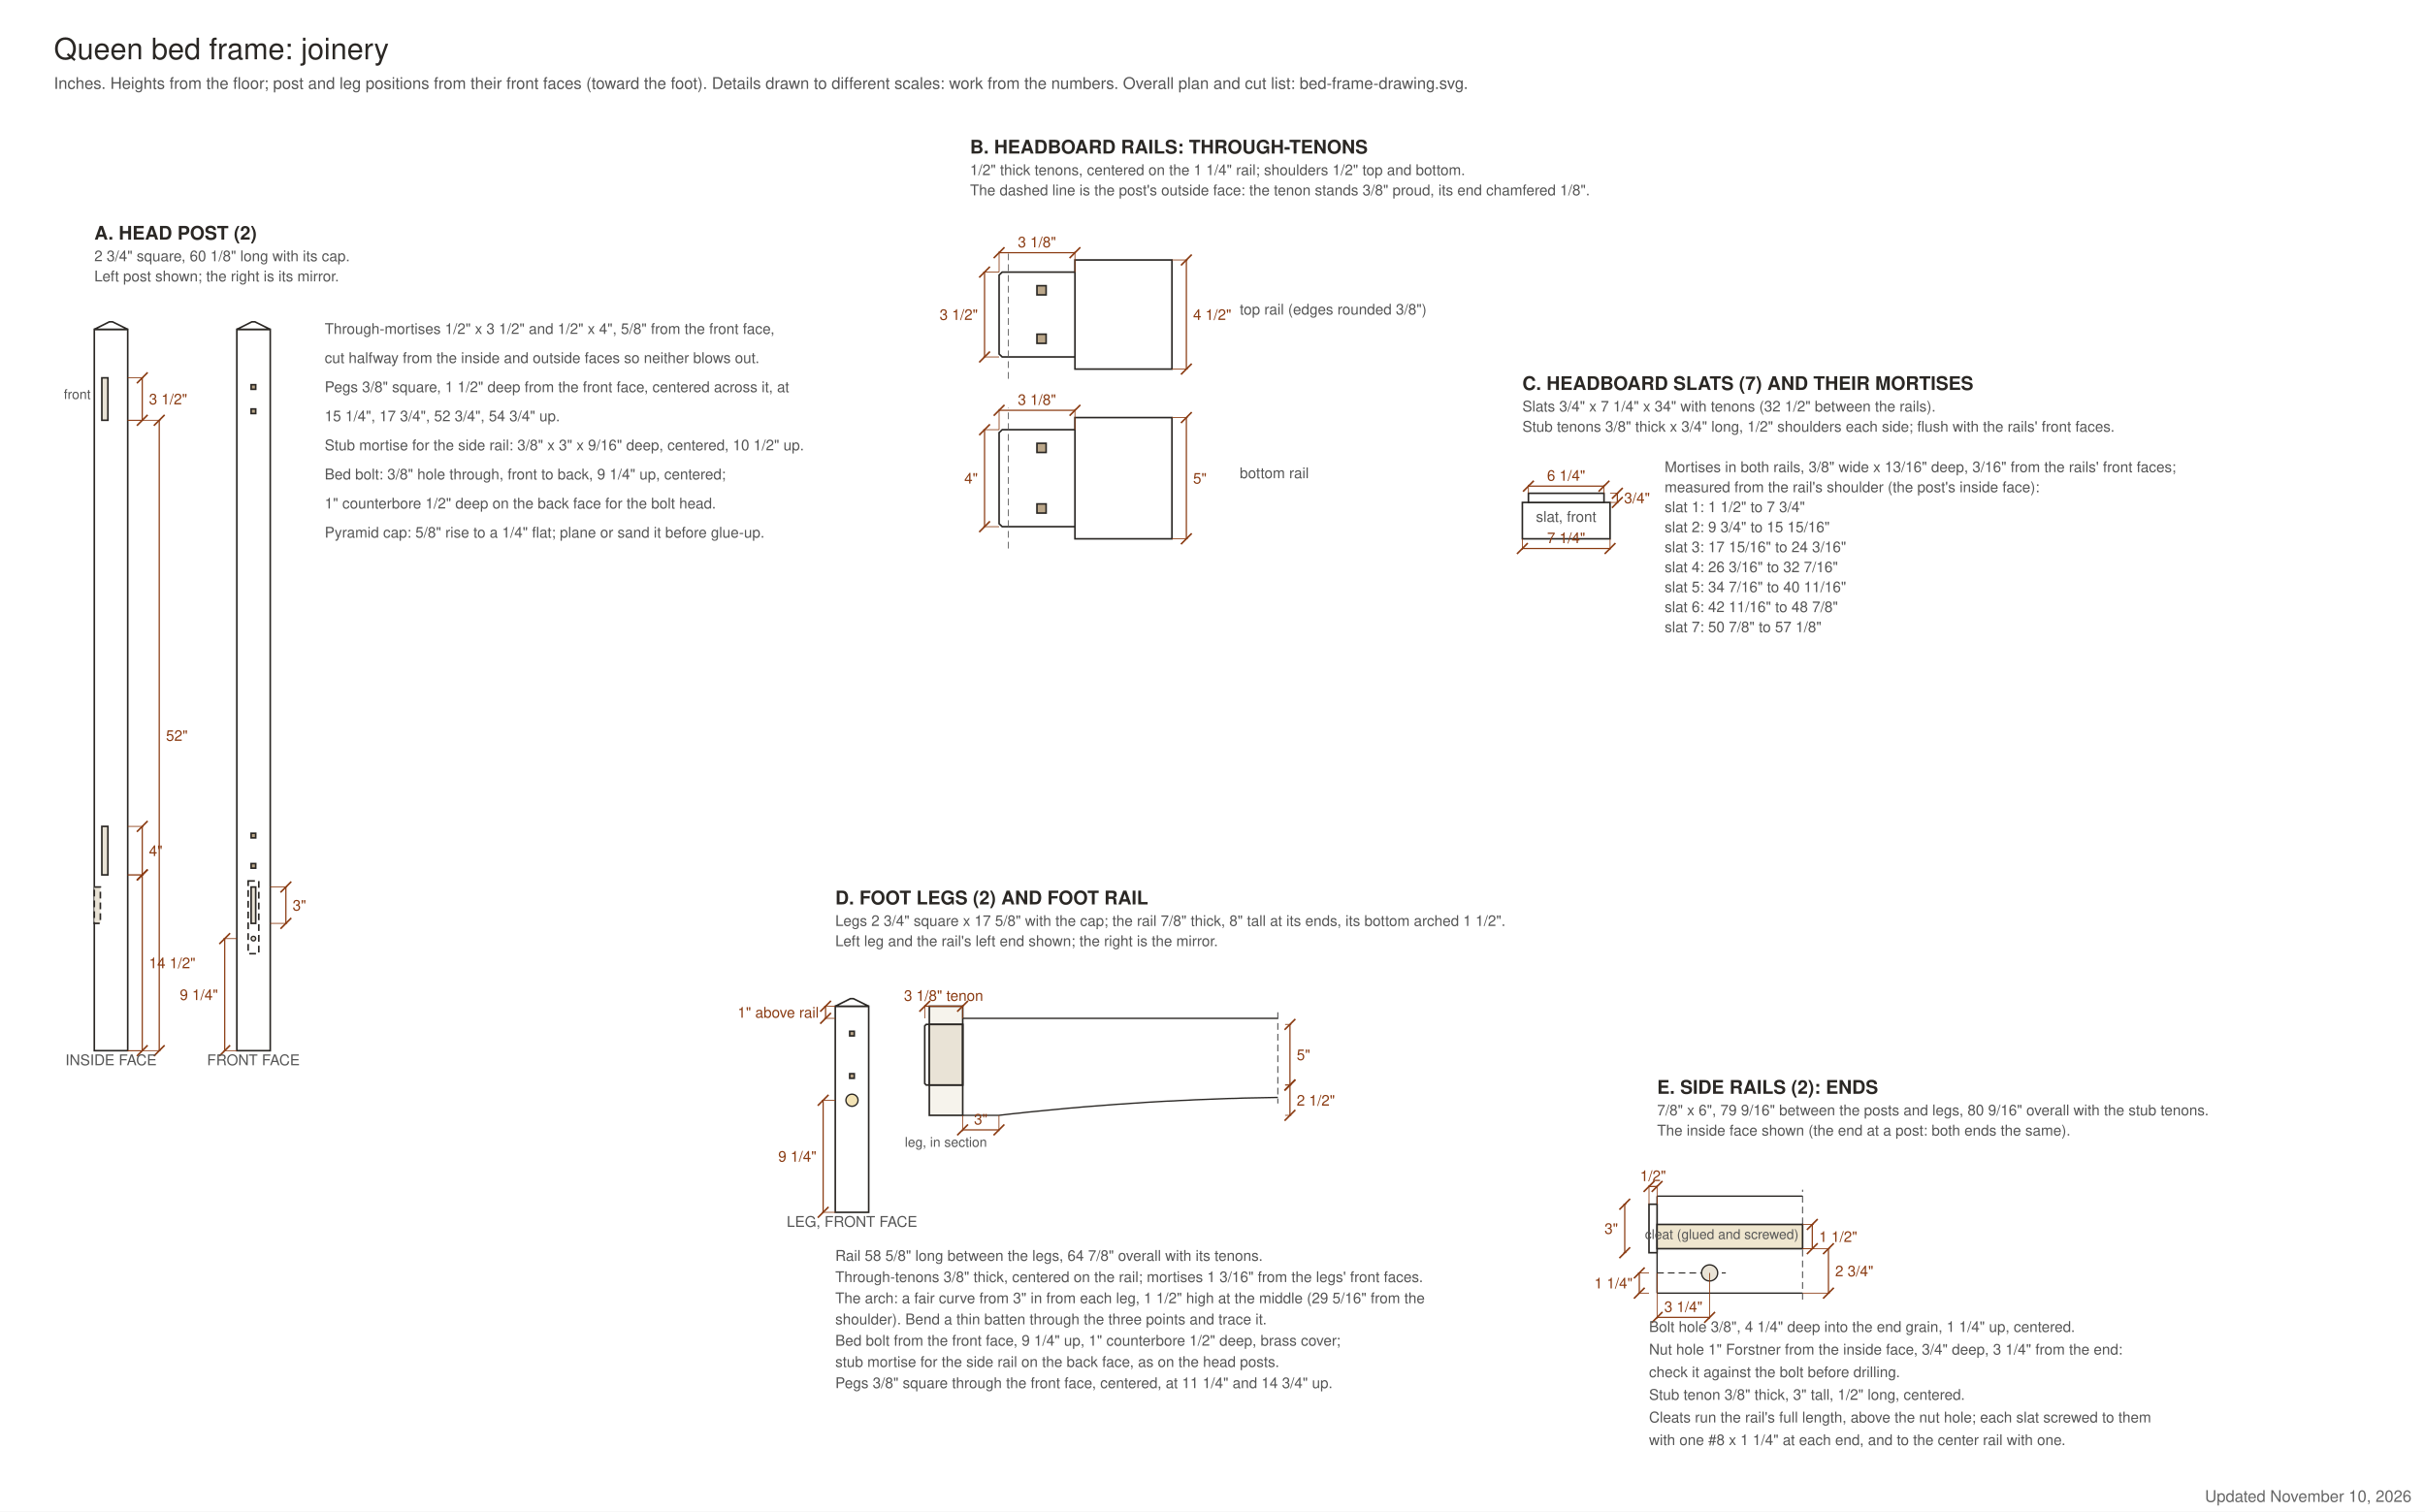
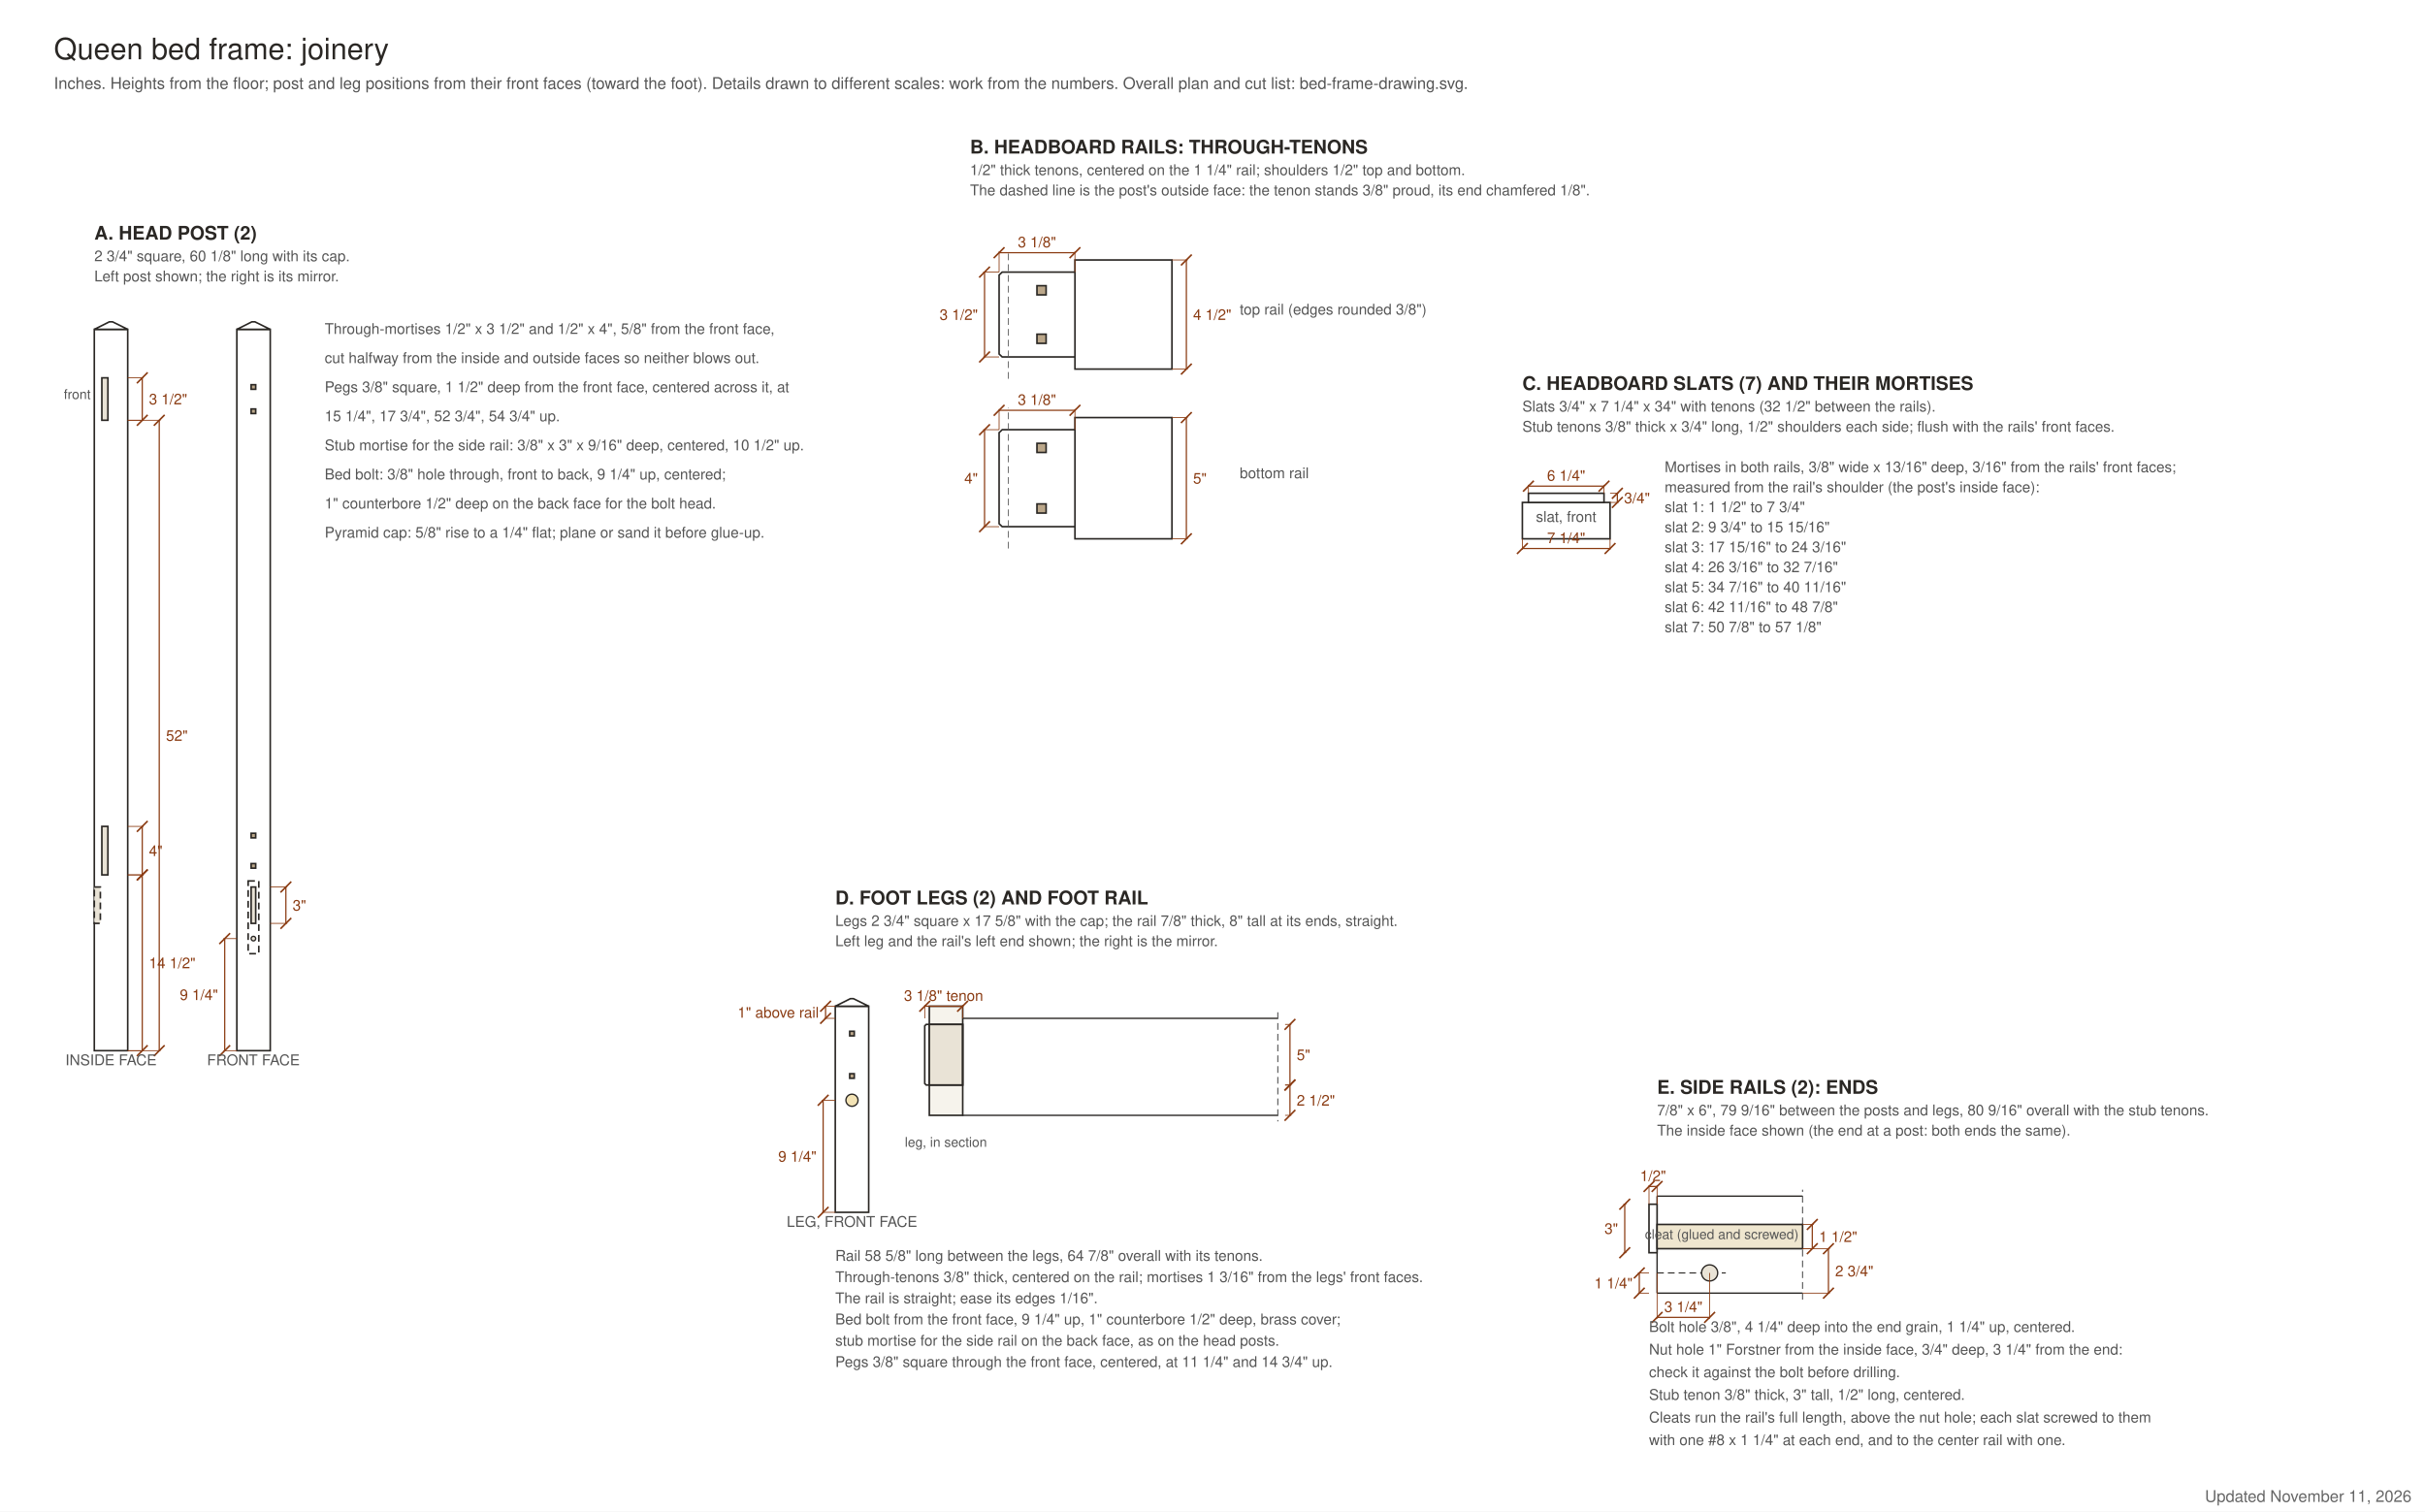
<svg xmlns="http://www.w3.org/2000/svg" width="1800" height="1122" viewBox="0 0 1800 1122" data-h0="1100" data-vh0="1100">
  <rect width="100%" height="100%" fill="#fff" />
  <text x="40" y="44" font-family="Helvetica, Arial, sans-serif" font-size="22" fill="#2a2724">Queen bed frame: joinery</text>
  <text x="40" y="66" font-family="Helvetica, Arial, sans-serif" font-size="12" fill="#555555">Inches. Heights from the floor; post and leg positions from their front faces (toward the foot). Details drawn to different scales: work from the numbers. Overall plan and cut list: bed-frame-drawing.svg.</text>
  <rect x="70.0" y="244.5" width="24.8" height="535.5" fill="#fff" stroke="#2a2724" stroke-width="1.2" />
  <polygon points="70.0,244.5 94.8,244.5 83.5,238.9 81.2,238.9" fill="#fff" stroke="#2a2724" stroke-width="1.2" />
  <rect x="75.6" y="280.5" width="4.5" height="31.5" fill="#e9e3d6" stroke="#2a2724" stroke-width="1.2" />
  <polyline points="94.8,780.0 119.1,780.0" fill="none" stroke="#8a3b12" stroke-width="0.6" />
  <polyline points="94.8,312.0 119.1,312.0" fill="none" stroke="#8a3b12" stroke-width="0.6" />
  <polyline points="118.2,780.0 118.2,312.0" fill="none" stroke="#8a3b12" stroke-width="0.9" />
  <line x1="114.2" y1="784.0" x2="122.2" y2="776.0" stroke="#8a3b12" stroke-width="1.2" />
  <line x1="114.2" y1="316.0" x2="122.2" y2="308.0" stroke="#8a3b12" stroke-width="1.2" />
  <text x="123.2" y="550.0" font-family="Helvetica, Arial, sans-serif" font-size="11" fill="#8a3b12" text-anchor="start" font-weight="normal">52"</text>
  <polyline points="94.8,312.0 106.5,312.0" fill="none" stroke="#8a3b12" stroke-width="0.6" />
  <polyline points="94.8,280.5 106.5,280.5" fill="none" stroke="#8a3b12" stroke-width="0.6" />
  <polyline points="105.6,312.0 105.6,280.5" fill="none" stroke="#8a3b12" stroke-width="0.9" />
  <line x1="101.6" y1="316.0" x2="109.6" y2="308.0" stroke="#8a3b12" stroke-width="1.2" />
  <line x1="101.6" y1="284.5" x2="109.6" y2="276.5" stroke="#8a3b12" stroke-width="1.2" />
  <text x="110.6" y="300.2" font-family="Helvetica, Arial, sans-serif" font-size="11" fill="#8a3b12" text-anchor="start" font-weight="normal">3 1/2"</text>
  <rect x="75.6" y="613.5" width="4.5" height="36.0" fill="#e9e3d6" stroke="#2a2724" stroke-width="1.2" />
  <polyline points="94.8,780.0 106.5,780.0" fill="none" stroke="#8a3b12" stroke-width="0.6" />
  <polyline points="94.8,649.5 106.5,649.5" fill="none" stroke="#8a3b12" stroke-width="0.6" />
  <polyline points="105.6,780.0 105.6,649.5" fill="none" stroke="#8a3b12" stroke-width="0.9" />
  <line x1="101.6" y1="784.0" x2="109.6" y2="776.0" stroke="#8a3b12" stroke-width="1.2" />
  <line x1="101.6" y1="653.5" x2="109.6" y2="645.5" stroke="#8a3b12" stroke-width="1.2" />
  <text x="110.6" y="718.8" font-family="Helvetica, Arial, sans-serif" font-size="11" fill="#8a3b12" text-anchor="start" font-weight="normal">14 1/2"</text>
  <polyline points="94.8,649.5 106.5,649.5" fill="none" stroke="#8a3b12" stroke-width="0.6" />
  <polyline points="94.8,613.5 106.5,613.5" fill="none" stroke="#8a3b12" stroke-width="0.6" />
  <polyline points="105.6,649.5 105.6,613.5" fill="none" stroke="#8a3b12" stroke-width="0.9" />
  <line x1="101.6" y1="653.5" x2="109.6" y2="645.5" stroke="#8a3b12" stroke-width="1.2" />
  <line x1="101.6" y1="617.5" x2="109.6" y2="609.5" stroke="#8a3b12" stroke-width="1.2" />
  <text x="110.6" y="635.5" font-family="Helvetica, Arial, sans-serif" font-size="11" fill="#8a3b12" text-anchor="start" font-weight="normal">4"</text>
  <rect x="70.0" y="658.5" width="4.5" height="27.0" fill="#e9e3d6" stroke="#2a2724" stroke-width="1.2" stroke-dasharray="5 3" />
  <text x="82.4" y="790.8" font-family="Helvetica, Arial, sans-serif" font-size="11" fill="#555555" text-anchor="middle" font-weight="normal">INSIDE FACE</text>
  <text x="67.3" y="296.2" font-family="Helvetica, Arial, sans-serif" font-size="10" fill="#555555" text-anchor="end" font-weight="normal">front</text>
  <rect x="175.8" y="244.5" width="24.8" height="535.5" fill="#fff" stroke="#2a2724" stroke-width="1.2" />
  <polygon points="175.8,244.5 200.5,244.5 189.2,238.9 187.0,238.9" fill="#fff" stroke="#2a2724" stroke-width="1.2" />
  <rect x="186.4" y="303.6" width="3.4" height="3.4" fill="#bba78a" stroke="#2a2724" stroke-width="1.2" />
  <rect x="186.4" y="285.6" width="3.4" height="3.4" fill="#bba78a" stroke="#2a2724" stroke-width="1.2" />
  <rect x="186.4" y="641.1" width="3.4" height="3.4" fill="#bba78a" stroke="#2a2724" stroke-width="1.2" />
  <rect x="186.4" y="618.6" width="3.4" height="3.4" fill="#bba78a" stroke="#2a2724" stroke-width="1.2" />
  <rect x="184.2" y="654.0" width="7.9" height="54.0" fill="none" stroke="#2a2724" stroke-width="1.2" stroke-dasharray="5 3" />
  <rect x="186.4" y="658.5" width="3.4" height="27.0" fill="#e9e3d6" stroke="#2a2724" stroke-width="1.2" />
  <circle cx="188.1" cy="696.8" r="1.7" fill="#e9e3d6" stroke="#2a2724" stroke-width="1" />
  <polyline points="175.8,696.8 165.8,696.8" fill="none" stroke="#8a3b12" stroke-width="0.6" />
  <polyline points="175.8,780.0 165.8,780.0" fill="none" stroke="#8a3b12" stroke-width="0.6" />
  <polyline points="166.8,696.8 166.8,780.0" fill="none" stroke="#8a3b12" stroke-width="0.9" />
  <line x1="162.8" y1="700.8" x2="170.8" y2="692.8" stroke="#8a3b12" stroke-width="1.2" />
  <line x1="162.8" y1="784.0" x2="170.8" y2="776.0" stroke="#8a3b12" stroke-width="1.2" />
  <text x="161.8" y="742.4" font-family="Helvetica, Arial, sans-serif" font-size="11" fill="#8a3b12" text-anchor="end" font-weight="normal">9 1/4"</text>
  <polyline points="200.5,685.5 213.2,685.5" fill="none" stroke="#8a3b12" stroke-width="0.6" />
  <polyline points="200.5,658.5 213.2,658.5" fill="none" stroke="#8a3b12" stroke-width="0.6" />
  <polyline points="212.2,685.5 212.2,658.5" fill="none" stroke="#8a3b12" stroke-width="0.9" />
  <line x1="208.2" y1="689.5" x2="216.2" y2="681.5" stroke="#8a3b12" stroke-width="1.2" />
  <line x1="208.2" y1="662.5" x2="216.2" y2="654.5" stroke="#8a3b12" stroke-width="1.2" />
  <text x="217.2" y="676.0" font-family="Helvetica, Arial, sans-serif" font-size="11" fill="#8a3b12" text-anchor="start" font-weight="normal">3"</text>
  <text x="188.1" y="790.8" font-family="Helvetica, Arial, sans-serif" font-size="11" fill="#555555" text-anchor="middle" font-weight="normal">FRONT FACE</text>
  <text x="241.0" y="247.9" font-family="Helvetica, Arial, sans-serif" font-size="11" fill="#555555" text-anchor="start" font-weight="normal">Through-mortises 1/2" x 3 1/2" and 1/2" x 4", 5/8" from the front face,</text>
  <text x="241.0" y="269.5" font-family="Helvetica, Arial, sans-serif" font-size="11" fill="#555555" text-anchor="start" font-weight="normal">  cut halfway from the inside and outside faces so neither blows out.</text>
  <text x="241.0" y="291.1" font-family="Helvetica, Arial, sans-serif" font-size="11" fill="#555555" text-anchor="start" font-weight="normal">Pegs 3/8" square, 1 1/2" deep from the front face, centered across it, at</text>
  <text x="241.0" y="312.7" font-family="Helvetica, Arial, sans-serif" font-size="11" fill="#555555" text-anchor="start" font-weight="normal">  15 1/4", 17 3/4", 52 3/4", 54 3/4" up.</text>
  <text x="241.0" y="334.3" font-family="Helvetica, Arial, sans-serif" font-size="11" fill="#555555" text-anchor="start" font-weight="normal">Stub mortise for the side rail: 3/8" x 3" x 9/16" deep, centered, 10 1/2" up.</text>
  <text x="241.0" y="355.9" font-family="Helvetica, Arial, sans-serif" font-size="11" fill="#555555" text-anchor="start" font-weight="normal">Bed bolt: 3/8" hole through, front to back, 9 1/4" up, centered;</text>
  <text x="241.0" y="377.5" font-family="Helvetica, Arial, sans-serif" font-size="11" fill="#555555" text-anchor="start" font-weight="normal">  1" counterbore 1/2" deep on the back face for the bolt head.</text>
  <text x="241.0" y="399.1" font-family="Helvetica, Arial, sans-serif" font-size="11" fill="#555555" text-anchor="start" font-weight="normal">Pyramid cap: 5/8" rise to a 1/4" flat; plane or sand it before glue-up.</text>
  <text x="70.0" y="177.9" font-family="Helvetica, Arial, sans-serif" font-size="14" font-weight="bold" fill="#2a2724">A. HEAD POST (2)</text>
  <text x="70.0" y="193.9" font-family="Helvetica, Arial, sans-serif" font-size="11" fill="#555555">2 3/4" square, 60 1/8" long with its cap.</text>
  <text x="70.0" y="208.9" font-family="Helvetica, Arial, sans-serif" font-size="11" fill="#555555">Left post shown; the right is its mirror.</text>
  <rect x="797.9" y="310.0" width="72.0" height="90.0" fill="#fff" stroke="#2a2724" stroke-width="1.2" />
  <polygon points="797.9,391.0 743.9,391.0 741.6,388.8 741.6,321.2 743.9,319.0 797.9,319.0" fill="#fff" stroke="#2a2724" stroke-width="1.2" />
  <polyline points="748.4,407.2 748.4,302.8" fill="none" stroke="#555555" stroke-width="0.6" stroke-dasharray="5 3" />
  <polyline points="741.6,319.0 741.6,303.6" fill="none" stroke="#8a3b12" stroke-width="0.6" />
  <polyline points="797.9,319.0 797.9,303.6" fill="none" stroke="#8a3b12" stroke-width="0.6" />
  <polyline points="741.6,304.6 797.9,304.6" fill="none" stroke="#8a3b12" stroke-width="0.9" />
  <line x1="737.6" y1="308.6" x2="745.6" y2="300.6" stroke="#8a3b12" stroke-width="1.2" />
  <line x1="793.9" y1="308.6" x2="801.9" y2="300.6" stroke="#8a3b12" stroke-width="1.2" />
  <text x="769.7" y="300.6" font-family="Helvetica, Arial, sans-serif" font-size="11" fill="#8a3b12" text-anchor="middle" font-weight="normal">3 1/8"</text>
  <polyline points="741.6,391.0 729.8,391.0" fill="none" stroke="#8a3b12" stroke-width="0.6" />
  <polyline points="741.6,319.0 729.8,319.0" fill="none" stroke="#8a3b12" stroke-width="0.6" />
  <polyline points="730.8,391.0 730.8,319.0" fill="none" stroke="#8a3b12" stroke-width="0.9" />
  <line x1="726.8" y1="395.0" x2="734.8" y2="387.0" stroke="#8a3b12" stroke-width="1.2" />
  <line x1="726.8" y1="323.0" x2="734.8" y2="315.0" stroke="#8a3b12" stroke-width="1.2" />
  <text x="725.8" y="359.0" font-family="Helvetica, Arial, sans-serif" font-size="11" fill="#8a3b12" text-anchor="end" font-weight="normal">4"</text>
  <polyline points="869.9,400.0 881.6,400.0" fill="none" stroke="#8a3b12" stroke-width="0.6" />
  <polyline points="869.9,310.0 881.6,310.0" fill="none" stroke="#8a3b12" stroke-width="0.6" />
  <polyline points="880.6,400.0 880.6,310.0" fill="none" stroke="#8a3b12" stroke-width="0.9" />
  <line x1="876.6" y1="404.0" x2="884.6" y2="396.0" stroke="#8a3b12" stroke-width="1.2" />
  <line x1="876.6" y1="314.0" x2="884.6" y2="306.0" stroke="#8a3b12" stroke-width="1.2" />
  <text x="885.6" y="359.0" font-family="Helvetica, Arial, sans-serif" font-size="11" fill="#8a3b12" text-anchor="start" font-weight="normal">5"</text>
  <rect x="769.7" y="374.1" width="6.8" height="6.8" fill="#bba78a" stroke="#2a2724" stroke-width="1.2" />
  <rect x="769.7" y="329.1" width="6.8" height="6.8" fill="#bba78a" stroke="#2a2724" stroke-width="1.2" />
  <text x="920.2" y="355.0" font-family="Helvetica, Arial, sans-serif" font-size="11" fill="#555555" text-anchor="start" font-weight="normal">bottom rail</text>
  <rect x="797.9" y="193.0" width="72.0" height="81.0" fill="#fff" stroke="#2a2724" stroke-width="1.2" />
  <polygon points="797.9,265.0 743.9,265.0 741.6,262.8 741.6,204.2 743.9,202.0 797.9,202.0" fill="#fff" stroke="#2a2724" stroke-width="1.2" />
  <polyline points="748.4,281.2 748.4,185.8" fill="none" stroke="#555555" stroke-width="0.6" stroke-dasharray="5 3" />
  <polyline points="741.6,202.0 741.6,186.6" fill="none" stroke="#8a3b12" stroke-width="0.6" />
  <polyline points="797.9,202.0 797.9,186.6" fill="none" stroke="#8a3b12" stroke-width="0.6" />
  <polyline points="741.6,187.6 797.9,187.6" fill="none" stroke="#8a3b12" stroke-width="0.9" />
  <line x1="737.6" y1="191.6" x2="745.6" y2="183.6" stroke="#8a3b12" stroke-width="1.2" />
  <line x1="793.9" y1="191.6" x2="801.9" y2="183.6" stroke="#8a3b12" stroke-width="1.2" />
  <text x="769.7" y="183.6" font-family="Helvetica, Arial, sans-serif" font-size="11" fill="#8a3b12" text-anchor="middle" font-weight="normal">3 1/8"</text>
  <polyline points="741.6,265.0 729.8,265.0" fill="none" stroke="#8a3b12" stroke-width="0.6" />
  <polyline points="741.6,202.0 729.8,202.0" fill="none" stroke="#8a3b12" stroke-width="0.6" />
  <polyline points="730.8,265.0 730.8,202.0" fill="none" stroke="#8a3b12" stroke-width="0.9" />
  <line x1="726.8" y1="269.0" x2="734.8" y2="261.0" stroke="#8a3b12" stroke-width="1.2" />
  <line x1="726.8" y1="206.0" x2="734.8" y2="198.0" stroke="#8a3b12" stroke-width="1.2" />
  <text x="725.8" y="237.5" font-family="Helvetica, Arial, sans-serif" font-size="11" fill="#8a3b12" text-anchor="end" font-weight="normal">3 1/2"</text>
  <polyline points="869.9,274.0 881.6,274.0" fill="none" stroke="#8a3b12" stroke-width="0.6" />
  <polyline points="869.9,193.0 881.6,193.0" fill="none" stroke="#8a3b12" stroke-width="0.6" />
  <polyline points="880.6,274.0 880.6,193.0" fill="none" stroke="#8a3b12" stroke-width="0.9" />
  <line x1="876.6" y1="278.0" x2="884.6" y2="270.0" stroke="#8a3b12" stroke-width="1.2" />
  <line x1="876.6" y1="197.0" x2="884.6" y2="189.0" stroke="#8a3b12" stroke-width="1.2" />
  <text x="885.6" y="237.5" font-family="Helvetica, Arial, sans-serif" font-size="11" fill="#8a3b12" text-anchor="start" font-weight="normal">4 1/2"</text>
  <rect x="769.7" y="248.1" width="6.8" height="6.8" fill="#bba78a" stroke="#2a2724" stroke-width="1.2" />
  <rect x="769.7" y="212.1" width="6.8" height="6.8" fill="#bba78a" stroke="#2a2724" stroke-width="1.2" />
  <text x="920.2" y="233.5" font-family="Helvetica, Arial, sans-serif" font-size="11" fill="#555555" text-anchor="start" font-weight="normal">top rail (edges rounded 3/8")</text>
  <text x="720.0" y="114.0" font-family="Helvetica, Arial, sans-serif" font-size="14" font-weight="bold" fill="#2a2724">B. HEADBOARD RAILS: THROUGH-TENONS</text>
  <text x="720.0" y="130.0" font-family="Helvetica, Arial, sans-serif" font-size="11" fill="#555555">1/2" thick tenons, centered on the 1 1/4" rail; shoulders 1/2" top and bottom.</text>
  <text x="720.0" y="145.0" font-family="Helvetica, Arial, sans-serif" font-size="11" fill="#555555">The dashed line is the post's outside face: the tenon stands 3/8" proud, its end chamfered 1/8".</text>
  <rect x="1130.0" y="373.0" width="65.1" height="27.0" fill="#fff" stroke="#2a2724" stroke-width="1.2" />
  <rect x="1134.5" y="366.2" width="56.1" height="6.8" fill="#fff" stroke="#2a2724" stroke-width="1.2" />
  <polyline points="1134.5,366.2 1134.5,359.9" fill="none" stroke="#8a3b12" stroke-width="0.6" />
  <polyline points="1190.6,366.2 1190.6,359.9" fill="none" stroke="#8a3b12" stroke-width="0.6" />
  <polyline points="1134.5,360.9 1190.6,360.9" fill="none" stroke="#8a3b12" stroke-width="0.9" />
  <line x1="1130.5" y1="364.9" x2="1138.5" y2="356.9" stroke="#8a3b12" stroke-width="1.2" />
  <line x1="1186.6" y1="364.9" x2="1194.6" y2="356.9" stroke="#8a3b12" stroke-width="1.2" />
  <text x="1162.5" y="356.9" font-family="Helvetica, Arial, sans-serif" font-size="11" fill="#8a3b12" text-anchor="middle" font-weight="normal">6 1/4"</text>
  <polyline points="1130.0,400.0 1130.0,408.2" fill="none" stroke="#8a3b12" stroke-width="0.6" />
  <polyline points="1195.1,400.0 1195.1,408.2" fill="none" stroke="#8a3b12" stroke-width="0.6" />
  <polyline points="1130.0,407.2 1195.1,407.2" fill="none" stroke="#8a3b12" stroke-width="0.9" />
  <line x1="1126.0" y1="411.2" x2="1134.0" y2="403.2" stroke="#8a3b12" stroke-width="1.2" />
  <line x1="1191.1" y1="411.2" x2="1199.1" y2="403.2" stroke="#8a3b12" stroke-width="1.2" />
  <text x="1162.5" y="403.2" font-family="Helvetica, Arial, sans-serif" font-size="11" fill="#8a3b12" text-anchor="middle" font-weight="normal">7 1/4"</text>
  <polyline points="1195.1,373.0 1201.4,373.0" fill="none" stroke="#8a3b12" stroke-width="0.6" />
  <polyline points="1195.1,366.2 1201.4,366.2" fill="none" stroke="#8a3b12" stroke-width="0.6" />
  <polyline points="1200.5,373.0 1200.5,366.2" fill="none" stroke="#8a3b12" stroke-width="0.9" />
  <line x1="1196.5" y1="377.0" x2="1204.5" y2="369.0" stroke="#8a3b12" stroke-width="1.2" />
  <line x1="1196.5" y1="370.2" x2="1204.5" y2="362.2" stroke="#8a3b12" stroke-width="1.2" />
  <text x="1205.5" y="373.6" font-family="Helvetica, Arial, sans-serif" font-size="11" fill="#8a3b12" text-anchor="start" font-weight="normal">3/4"</text>
  <text x="1162.5" y="387.4" font-family="Helvetica, Arial, sans-serif" font-size="11" fill="#555555" text-anchor="middle" font-weight="normal">slat, front</text>
  <text x="1235.6" y="350.5" font-family="Helvetica, Arial, sans-serif" font-size="11" fill="#555555" text-anchor="start" font-weight="normal">Mortises in both rails, 3/8" wide x 13/16" deep, 3/16" from the rails' front faces;</text>
  <text x="1235.6" y="365.4" font-family="Helvetica, Arial, sans-serif" font-size="11" fill="#555555" text-anchor="start" font-weight="normal">measured from the rail's shoulder (the post's inside face):</text>
  <text x="1235.6" y="380.2" font-family="Helvetica, Arial, sans-serif" font-size="11" fill="#555555" text-anchor="start" font-weight="normal">  slat 1: 1 1/2" to 7 3/4"</text>
  <text x="1235.6" y="395.1" font-family="Helvetica, Arial, sans-serif" font-size="11" fill="#555555" text-anchor="start" font-weight="normal">  slat 2: 9 3/4" to 15 15/16"</text>
  <text x="1235.6" y="409.9" font-family="Helvetica, Arial, sans-serif" font-size="11" fill="#555555" text-anchor="start" font-weight="normal">  slat 3: 17 15/16" to 24 3/16"</text>
  <text x="1235.6" y="424.8" font-family="Helvetica, Arial, sans-serif" font-size="11" fill="#555555" text-anchor="start" font-weight="normal">  slat 4: 26 3/16" to 32 7/16"</text>
  <text x="1235.6" y="439.6" font-family="Helvetica, Arial, sans-serif" font-size="11" fill="#555555" text-anchor="start" font-weight="normal">  slat 5: 34 7/16" to 40 11/16"</text>
  <text x="1235.6" y="454.4" font-family="Helvetica, Arial, sans-serif" font-size="11" fill="#555555" text-anchor="start" font-weight="normal">  slat 6: 42 11/16" to 48 7/8"</text>
  <text x="1235.6" y="469.3" font-family="Helvetica, Arial, sans-serif" font-size="11" fill="#555555" text-anchor="start" font-weight="normal">  slat 7: 50 7/8" to 57 1/8"</text>
  <text x="1130.0" y="289.5" font-family="Helvetica, Arial, sans-serif" font-size="14" font-weight="bold" fill="#2a2724">C. HEADBOARD SLATS (7) AND THEIR MORTISES</text>
  <text x="1130.0" y="305.5" font-family="Helvetica, Arial, sans-serif" font-size="11" fill="#555555">Slats 3/4" x 7 1/4" x 34" with tenons (32 1/2" between the rails).</text>
  <text x="1130.0" y="320.5" font-family="Helvetica, Arial, sans-serif" font-size="11" fill="#555555">Stub tenons 3/8" thick x 3/4" long, 1/2" shoulders each side; flush with the rails' front faces.</text>
  <rect x="620.0" y="747.0" width="24.8" height="153.0" fill="#fff" stroke="#2a2724" stroke-width="1.2" />
  <polygon points="620.0,747.0 644.8,747.0 633.5,741.4 631.2,741.4" fill="#fff" stroke="#2a2724" stroke-width="1.2" />
  <polyline points="620.0,756.0 611.8,756.0" fill="none" stroke="#8a3b12" stroke-width="0.6" />
  <polyline points="620.0,747.0 611.8,747.0" fill="none" stroke="#8a3b12" stroke-width="0.6" />
  <polyline points="612.8,756.0 612.8,747.0" fill="none" stroke="#8a3b12" stroke-width="0.9" />
  <line x1="608.8" y1="760.0" x2="616.8" y2="752.0" stroke="#8a3b12" stroke-width="1.2" />
  <line x1="608.8" y1="751.0" x2="616.8" y2="743.0" stroke="#8a3b12" stroke-width="1.2" />
  <text x="607.8" y="755.5" font-family="Helvetica, Arial, sans-serif" font-size="11" fill="#8a3b12" text-anchor="end" font-weight="normal">1" above rail</text>
  <rect x="630.7" y="797.1" width="3.4" height="3.4" fill="#bba78a" stroke="#2a2724" stroke-width="1.2" />
  <rect x="630.7" y="765.6" width="3.4" height="3.4" fill="#bba78a" stroke="#2a2724" stroke-width="1.2" />
  <circle cx="632.4" cy="816.8" r="4.5" fill="#f3e3b5" stroke="#2a2724" stroke-width="1" />
  <polyline points="620.0,900.0 610.0,900.0" fill="none" stroke="#8a3b12" stroke-width="0.6" />
  <polyline points="620.0,816.8 610.0,816.8" fill="none" stroke="#8a3b12" stroke-width="0.6" />
  <polyline points="611.0,900.0 611.0,816.8" fill="none" stroke="#8a3b12" stroke-width="0.9" />
  <line x1="607.0" y1="904.0" x2="615.0" y2="896.0" stroke="#8a3b12" stroke-width="1.2" />
  <line x1="607.0" y1="820.8" x2="615.0" y2="812.8" stroke="#8a3b12" stroke-width="1.2" />
  <text x="606.0" y="862.4" font-family="Helvetica, Arial, sans-serif" font-size="11" fill="#8a3b12" text-anchor="end" font-weight="normal">9 1/4"</text>
  <text x="632.4" y="910.8" font-family="Helvetica, Arial, sans-serif" font-size="11" fill="#555555" text-anchor="middle" font-weight="normal">LEG, FRONT FACE</text>
  <rect x="689.8" y="747.0" width="24.8" height="81.0" fill="#f6f3ec" stroke="#2a2724" stroke-width="1.2" />
  <rect x="689.8" y="760.5" width="24.8" height="45.0" fill="#e9e3d6" stroke="#2a2724" stroke-width="1.2" />
  <text x="702.1" y="851.4" font-family="Helvetica, Arial, sans-serif" font-size="10" fill="#555555" text-anchor="middle" font-weight="normal">leg, in section</text>
  <polyline points="714.5,756.0 948.5,756.0" fill="none" stroke="#2a2724" stroke-width="1.0" />
-   <polyline points="714.5,828.0 741.5,828.0 741.5,828.0 746.7,827.4 751.9,826.8 757.0,826.3 762.2,825.7 767.4,825.2 772.5,824.7 777.7,824.2 782.9,823.7 788.1,823.2 793.2,822.7 798.4,822.3 803.6,821.8 808.8,821.4 814.0,821.0 819.1,820.6 824.3,820.2 829.5,819.8 834.6,819.5 839.8,819.1 845.0,818.8 850.2,818.4 855.4,818.1 860.5,817.8 865.7,817.5 870.9,817.3 876.0,817.0 881.2,816.8 886.4,816.5 891.6,816.3 896.8,816.1 901.9,815.9 907.1,815.7 912.3,815.5 917.5,815.4 922.6,815.2 927.8,815.1 933.0,815.0 938.2,814.9 943.3,814.8 948.5,814.7" fill="none" stroke="#2a2724" stroke-width="1.0" />
-   <polyline points="948.5,751.5 948.5,819.2" fill="none" stroke="#555555" stroke-width="0.8" stroke-dasharray="5 3" />
+   <polyline points="714.5,828.0 741.5,828.0 948.5,828.0" fill="none" stroke="#2a2724" stroke-width="1.0" />
+   <polyline points="948.5,751.5 948.5,832.5" fill="none" stroke="#555555" stroke-width="0.8" stroke-dasharray="5 3" />
  <polygon points="714.5,805.5 687.5,805.5 686.4,804.4 686.4,761.6 687.5,760.5 714.5,760.5" fill="none" stroke="#2a2724" stroke-width="1.2" />
  <polyline points="686.4,756.0 686.4,746.0" fill="none" stroke="#8a3b12" stroke-width="0.6" />
  <polyline points="714.5,756.0 714.5,746.0" fill="none" stroke="#8a3b12" stroke-width="0.6" />
  <polyline points="686.4,747.0 714.5,747.0" fill="none" stroke="#8a3b12" stroke-width="0.9" />
  <line x1="682.4" y1="751.0" x2="690.4" y2="743.0" stroke="#8a3b12" stroke-width="1.2" />
  <line x1="710.5" y1="751.0" x2="718.5" y2="743.0" stroke="#8a3b12" stroke-width="1.2" />
  <text x="700.4" y="743.0" font-family="Helvetica, Arial, sans-serif" font-size="11" fill="#8a3b12" text-anchor="middle" font-weight="normal">3 1/8" tenon</text>
-   <polyline points="714.5,828.0 714.5,839.8" fill="none" stroke="#8a3b12" stroke-width="0.6" />
-   <polyline points="741.5,828.0 741.5,839.8" fill="none" stroke="#8a3b12" stroke-width="0.6" />
-   <polyline points="714.5,838.8 741.5,838.8" fill="none" stroke="#8a3b12" stroke-width="0.9" />
-   <line x1="710.5" y1="842.8" x2="718.5" y2="834.8" stroke="#8a3b12" stroke-width="1.2" />
-   <line x1="737.5" y1="842.8" x2="745.5" y2="834.8" stroke="#8a3b12" stroke-width="1.2" />
-   <text x="728.0" y="834.8" font-family="Helvetica, Arial, sans-serif" font-size="11" fill="#8a3b12" text-anchor="middle" font-weight="normal">3"</text>
  <polyline points="953.9,828.0 958.5,828.0" fill="none" stroke="#8a3b12" stroke-width="0.6" />
  <polyline points="953.9,805.5 958.5,805.5" fill="none" stroke="#8a3b12" stroke-width="0.6" />
  <polyline points="957.5,828.0 957.5,805.5" fill="none" stroke="#8a3b12" stroke-width="0.9" />
  <line x1="953.5" y1="832.0" x2="961.5" y2="824.0" stroke="#8a3b12" stroke-width="1.2" />
  <line x1="953.5" y1="809.5" x2="961.5" y2="801.5" stroke="#8a3b12" stroke-width="1.2" />
  <text x="962.5" y="820.8" font-family="Helvetica, Arial, sans-serif" font-size="11" fill="#8a3b12" text-anchor="start" font-weight="normal">2 1/2"</text>
  <polyline points="953.9,805.5 958.5,805.5" fill="none" stroke="#8a3b12" stroke-width="0.6" />
  <polyline points="953.9,760.5 958.5,760.5" fill="none" stroke="#8a3b12" stroke-width="0.6" />
  <polyline points="957.5,805.5 957.5,760.5" fill="none" stroke="#8a3b12" stroke-width="0.9" />
  <line x1="953.5" y1="809.5" x2="961.5" y2="801.5" stroke="#8a3b12" stroke-width="1.2" />
  <line x1="953.5" y1="764.5" x2="961.5" y2="756.5" stroke="#8a3b12" stroke-width="1.2" />
  <text x="962.5" y="787.0" font-family="Helvetica, Arial, sans-serif" font-size="11" fill="#8a3b12" text-anchor="start" font-weight="normal">5"</text>
  <text x="620.0" y="936.0" font-family="Helvetica, Arial, sans-serif" font-size="11" fill="#555555" text-anchor="start" font-weight="normal">Rail 58 5/8" long between the legs, 64 7/8" overall with its tenons.</text>
  <text x="620.0" y="951.8" font-family="Helvetica, Arial, sans-serif" font-size="11" fill="#555555" text-anchor="start" font-weight="normal">Through-tenons 3/8" thick, centered on the rail; mortises 1 3/16" from the legs' front faces.</text>
-   <text x="620.0" y="967.5" font-family="Helvetica, Arial, sans-serif" font-size="11" fill="#555555" text-anchor="start" font-weight="normal">The arch: a fair curve from 3" in from each leg, 1 1/2" high at the middle (29 5/16" from the</text>
-   <text x="620.0" y="983.2" font-family="Helvetica, Arial, sans-serif" font-size="11" fill="#555555" text-anchor="start" font-weight="normal">  shoulder). Bend a thin batten through the three points and trace it.</text>
-   <text x="620.0" y="999.0" font-family="Helvetica, Arial, sans-serif" font-size="11" fill="#555555" text-anchor="start" font-weight="normal">Bed bolt from the front face, 9 1/4" up, 1" counterbore 1/2" deep, brass cover;</text>
-   <text x="620.0" y="1014.8" font-family="Helvetica, Arial, sans-serif" font-size="11" fill="#555555" text-anchor="start" font-weight="normal">  stub mortise for the side rail on the back face, as on the head posts.</text>
-   <text x="620.0" y="1030.5" font-family="Helvetica, Arial, sans-serif" font-size="11" fill="#555555" text-anchor="start" font-weight="normal">Pegs 3/8" square through the front face, centered, at 11 1/4" and 14 3/4" up.</text>
+   <text x="620.0" y="967.5" font-family="Helvetica, Arial, sans-serif" font-size="11" fill="#555555" text-anchor="start" font-weight="normal">The rail is straight; ease its edges 1/16".</text>
+   <text x="620.0" y="983.2" font-family="Helvetica, Arial, sans-serif" font-size="11" fill="#555555" text-anchor="start" font-weight="normal">Bed bolt from the front face, 9 1/4" up, 1" counterbore 1/2" deep, brass cover;</text>
+   <text x="620.0" y="999.0" font-family="Helvetica, Arial, sans-serif" font-size="11" fill="#555555" text-anchor="start" font-weight="normal">  stub mortise for the side rail on the back face, as on the head posts.</text>
+   <text x="620.0" y="1014.8" font-family="Helvetica, Arial, sans-serif" font-size="11" fill="#555555" text-anchor="start" font-weight="normal">Pegs 3/8" square through the front face, centered, at 11 1/4" and 14 3/4" up.</text>
  <text x="620.0" y="671.4" font-family="Helvetica, Arial, sans-serif" font-size="14" font-weight="bold" fill="#2a2724">D. FOOT LEGS (2) AND FOOT RAIL</text>
-   <text x="620.0" y="687.4" font-family="Helvetica, Arial, sans-serif" font-size="11" fill="#555555">Legs 2 3/4" square x 17 5/8" with the cap; the rail 7/8" thick, 8" tall at its ends, its bottom arched 1 1/2".</text>
+   <text x="620.0" y="687.4" font-family="Helvetica, Arial, sans-serif" font-size="11" fill="#555555">Legs 2 3/4" square x 17 5/8" with the cap; the rail 7/8" thick, 8" tall at its ends, straight.</text>
  <text x="620.0" y="702.4" font-family="Helvetica, Arial, sans-serif" font-size="11" fill="#555555">Left leg and the rail's left end shown; the right is the mirror.</text>
  <polyline points="1230.0,960.0 1338.0,960.0" fill="none" stroke="#2a2724" stroke-width="1.0" />
  <polyline points="1230.0,888.0 1338.0,888.0" fill="none" stroke="#2a2724" stroke-width="1.0" />
  <polyline points="1338.0,964.8 1338.0,883.2" fill="none" stroke="#555555" stroke-width="0.8" stroke-dasharray="5 3" />
  <polyline points="1230.0,960.0 1230.0,888.0" fill="none" stroke="#2a2724" stroke-width="1.0" />
  <rect x="1224.0" y="894.0" width="6.0" height="36.0" fill="#fff" stroke="#2a2724" stroke-width="1.2" />
  <polyline points="1230.0,945.0 1281.0,945.0" fill="none" stroke="#2a2724" stroke-width="0.8" stroke-dasharray="5 3" />
  <circle cx="1269.0" cy="945.0" r="6.0" fill="#e9e3d6" stroke="#2a2724" stroke-width="1" />
  <rect x="1230.0" y="909.0" width="108.0" height="18.0" fill="#efe6cf" stroke="#2a2724" stroke-width="1.2" />
  <text x="1278.0" y="919.8" font-family="Helvetica, Arial, sans-serif" font-size="10" fill="#555555" text-anchor="middle" font-weight="normal">cleat (glued and screwed)</text>
  <polyline points="1230.0,945.0 1230.0,979.0" fill="none" stroke="#8a3b12" stroke-width="0.6" />
  <polyline points="1269.0,945.0 1269.0,979.0" fill="none" stroke="#8a3b12" stroke-width="0.6" />
  <polyline points="1230.0,978.0 1269.0,978.0" fill="none" stroke="#8a3b12" stroke-width="0.9" />
  <line x1="1226.0" y1="982.0" x2="1234.0" y2="974.0" stroke="#8a3b12" stroke-width="1.2" />
  <line x1="1265.0" y1="982.0" x2="1273.0" y2="974.0" stroke="#8a3b12" stroke-width="1.2" />
  <text x="1249.5" y="974.0" font-family="Helvetica, Arial, sans-serif" font-size="11" fill="#8a3b12" text-anchor="middle" font-weight="normal">3 1/4"</text>
  <polyline points="1224.0,894.0 1224.0,879.8" fill="none" stroke="#8a3b12" stroke-width="0.6" />
  <polyline points="1230.0,894.0 1230.0,879.8" fill="none" stroke="#8a3b12" stroke-width="0.6" />
  <polyline points="1224.0,880.8 1230.0,880.8" fill="none" stroke="#8a3b12" stroke-width="0.9" />
  <line x1="1220.0" y1="884.8" x2="1228.0" y2="876.8" stroke="#8a3b12" stroke-width="1.2" />
  <line x1="1226.0" y1="884.8" x2="1234.0" y2="876.8" stroke="#8a3b12" stroke-width="1.2" />
  <text x="1227.0" y="876.8" font-family="Helvetica, Arial, sans-serif" font-size="11" fill="#8a3b12" text-anchor="middle" font-weight="normal">1/2"</text>
  <polyline points="1224.0,960.0 1215.8,960.0" fill="none" stroke="#8a3b12" stroke-width="0.6" />
  <polyline points="1224.0,945.0 1215.8,945.0" fill="none" stroke="#8a3b12" stroke-width="0.6" />
  <polyline points="1216.8,960.0 1216.8,945.0" fill="none" stroke="#8a3b12" stroke-width="0.9" />
  <line x1="1212.8" y1="964.0" x2="1220.8" y2="956.0" stroke="#8a3b12" stroke-width="1.2" />
  <line x1="1212.8" y1="949.0" x2="1220.8" y2="941.0" stroke="#8a3b12" stroke-width="1.2" />
  <text x="1211.8" y="956.5" font-family="Helvetica, Arial, sans-serif" font-size="11" fill="#8a3b12" text-anchor="end" font-weight="normal">1 1/4"</text>
  <polyline points="1207.2,930.0 1205.0,930.0" fill="none" stroke="#8a3b12" stroke-width="0.6" />
  <polyline points="1207.2,894.0 1205.0,894.0" fill="none" stroke="#8a3b12" stroke-width="0.6" />
  <polyline points="1206.0,930.0 1206.0,894.0" fill="none" stroke="#8a3b12" stroke-width="0.9" />
  <line x1="1202.0" y1="934.0" x2="1210.0" y2="926.0" stroke="#8a3b12" stroke-width="1.2" />
  <line x1="1202.0" y1="898.0" x2="1210.0" y2="890.0" stroke="#8a3b12" stroke-width="1.2" />
  <text x="1201.0" y="916.0" font-family="Helvetica, Arial, sans-serif" font-size="11" fill="#8a3b12" text-anchor="end" font-weight="normal">3"</text>
  <polyline points="1338.0,927.0 1346.2,927.0" fill="none" stroke="#8a3b12" stroke-width="0.6" />
  <polyline points="1338.0,909.0 1346.2,909.0" fill="none" stroke="#8a3b12" stroke-width="0.6" />
  <polyline points="1345.2,927.0 1345.2,909.0" fill="none" stroke="#8a3b12" stroke-width="0.9" />
  <line x1="1341.2" y1="931.0" x2="1349.2" y2="923.0" stroke="#8a3b12" stroke-width="1.2" />
  <line x1="1341.2" y1="913.0" x2="1349.2" y2="905.0" stroke="#8a3b12" stroke-width="1.2" />
  <text x="1350.2" y="922.0" font-family="Helvetica, Arial, sans-serif" font-size="11" fill="#8a3b12" text-anchor="start" font-weight="normal">1 1/2"</text>
  <polyline points="1338.0,960.0 1358.2,960.0" fill="none" stroke="#8a3b12" stroke-width="0.6" />
  <polyline points="1338.0,927.0 1358.2,927.0" fill="none" stroke="#8a3b12" stroke-width="0.6" />
  <polyline points="1357.2,960.0 1357.2,927.0" fill="none" stroke="#8a3b12" stroke-width="0.9" />
  <line x1="1353.2" y1="964.0" x2="1361.2" y2="956.0" stroke="#8a3b12" stroke-width="1.2" />
  <line x1="1353.2" y1="931.0" x2="1361.2" y2="923.0" stroke="#8a3b12" stroke-width="1.2" />
  <text x="1362.2" y="947.5" font-family="Helvetica, Arial, sans-serif" font-size="11" fill="#8a3b12" text-anchor="start" font-weight="normal">2 3/4"</text>
  <text x="1224.0" y="988.8" font-family="Helvetica, Arial, sans-serif" font-size="11" fill="#555555" text-anchor="start" font-weight="normal">Bolt hole 3/8", 4 1/4" deep into the end grain, 1 1/4" up, centered.</text>
  <text x="1224.0" y="1005.6" font-family="Helvetica, Arial, sans-serif" font-size="11" fill="#555555" text-anchor="start" font-weight="normal">Nut hole 1" Forstner from the inside face, 3/4" deep, 3 1/4" from the end:</text>
  <text x="1224.0" y="1022.4" font-family="Helvetica, Arial, sans-serif" font-size="11" fill="#555555" text-anchor="start" font-weight="normal">  check it against the bolt before drilling.</text>
  <text x="1224.0" y="1039.2" font-family="Helvetica, Arial, sans-serif" font-size="11" fill="#555555" text-anchor="start" font-weight="normal">Stub tenon 3/8" thick, 3" tall, 1/2" long, centered.</text>
  <text x="1224.0" y="1056.0" font-family="Helvetica, Arial, sans-serif" font-size="11" fill="#555555" text-anchor="start" font-weight="normal">Cleats run the rail's full length, above the nut hole; each slat screwed to them</text>
  <text x="1224.0" y="1072.8" font-family="Helvetica, Arial, sans-serif" font-size="11" fill="#555555" text-anchor="start" font-weight="normal">  with one #8 x 1 1/4" at each end, and to the center rail with one.</text>
  <text x="1230.0" y="812.0" font-family="Helvetica, Arial, sans-serif" font-size="14" font-weight="bold" fill="#2a2724">E. SIDE RAILS (2): ENDS</text>
  <text x="1230.0" y="828.0" font-family="Helvetica, Arial, sans-serif" font-size="11" fill="#555555">7/8" x 6", 79 9/16" between the posts and legs, 80 9/16" overall with the stub tenons.</text>
  <text x="1230.0" y="843.0" font-family="Helvetica, Arial, sans-serif" font-size="11" fill="#555555">The inside face shown (the end at a post: both ends the same).</text>
  <g id="updated">
    <rect x="0" y="1100" width="1800" height="22" fill="#fff" />
-     <text x="1790" y="1115" font-family="Helvetica, Arial, sans-serif" font-size="12" fill="#666" text-anchor="end">Updated November 10, 2026</text>
+     <text x="1790" y="1115" font-family="Helvetica, Arial, sans-serif" font-size="12" fill="#666" text-anchor="end">Updated November 11, 2026</text>
  </g>
</svg>
